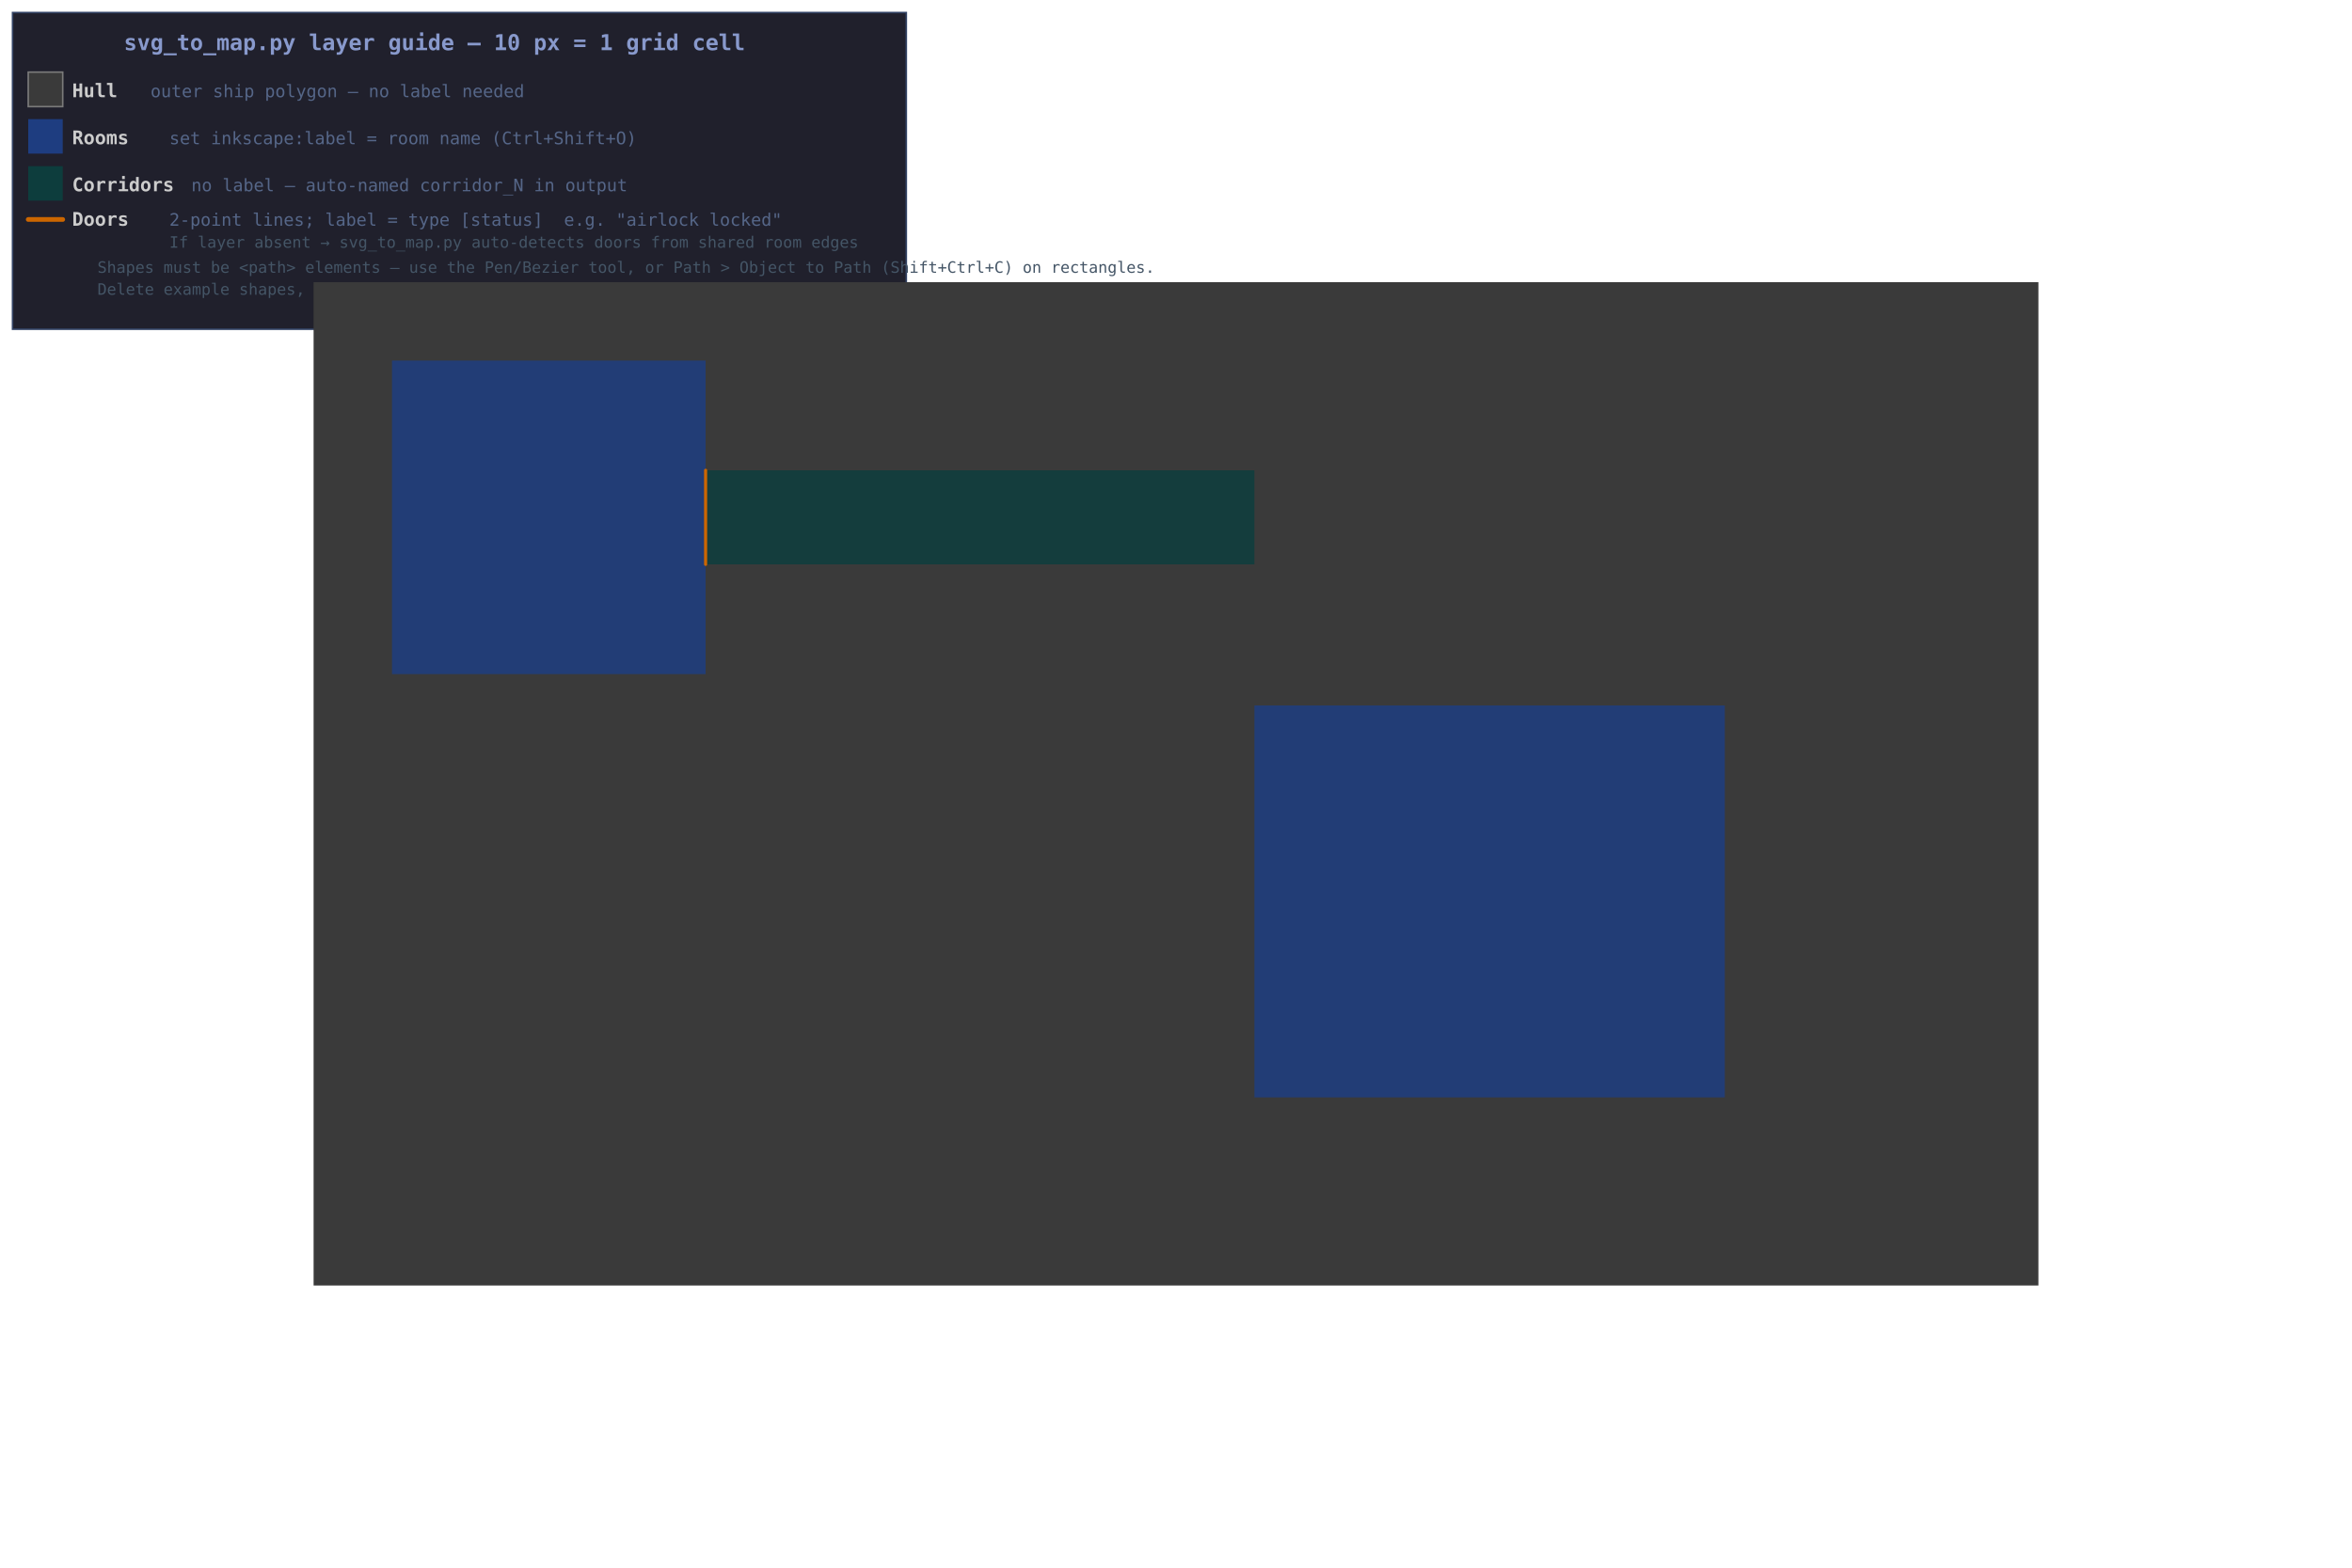
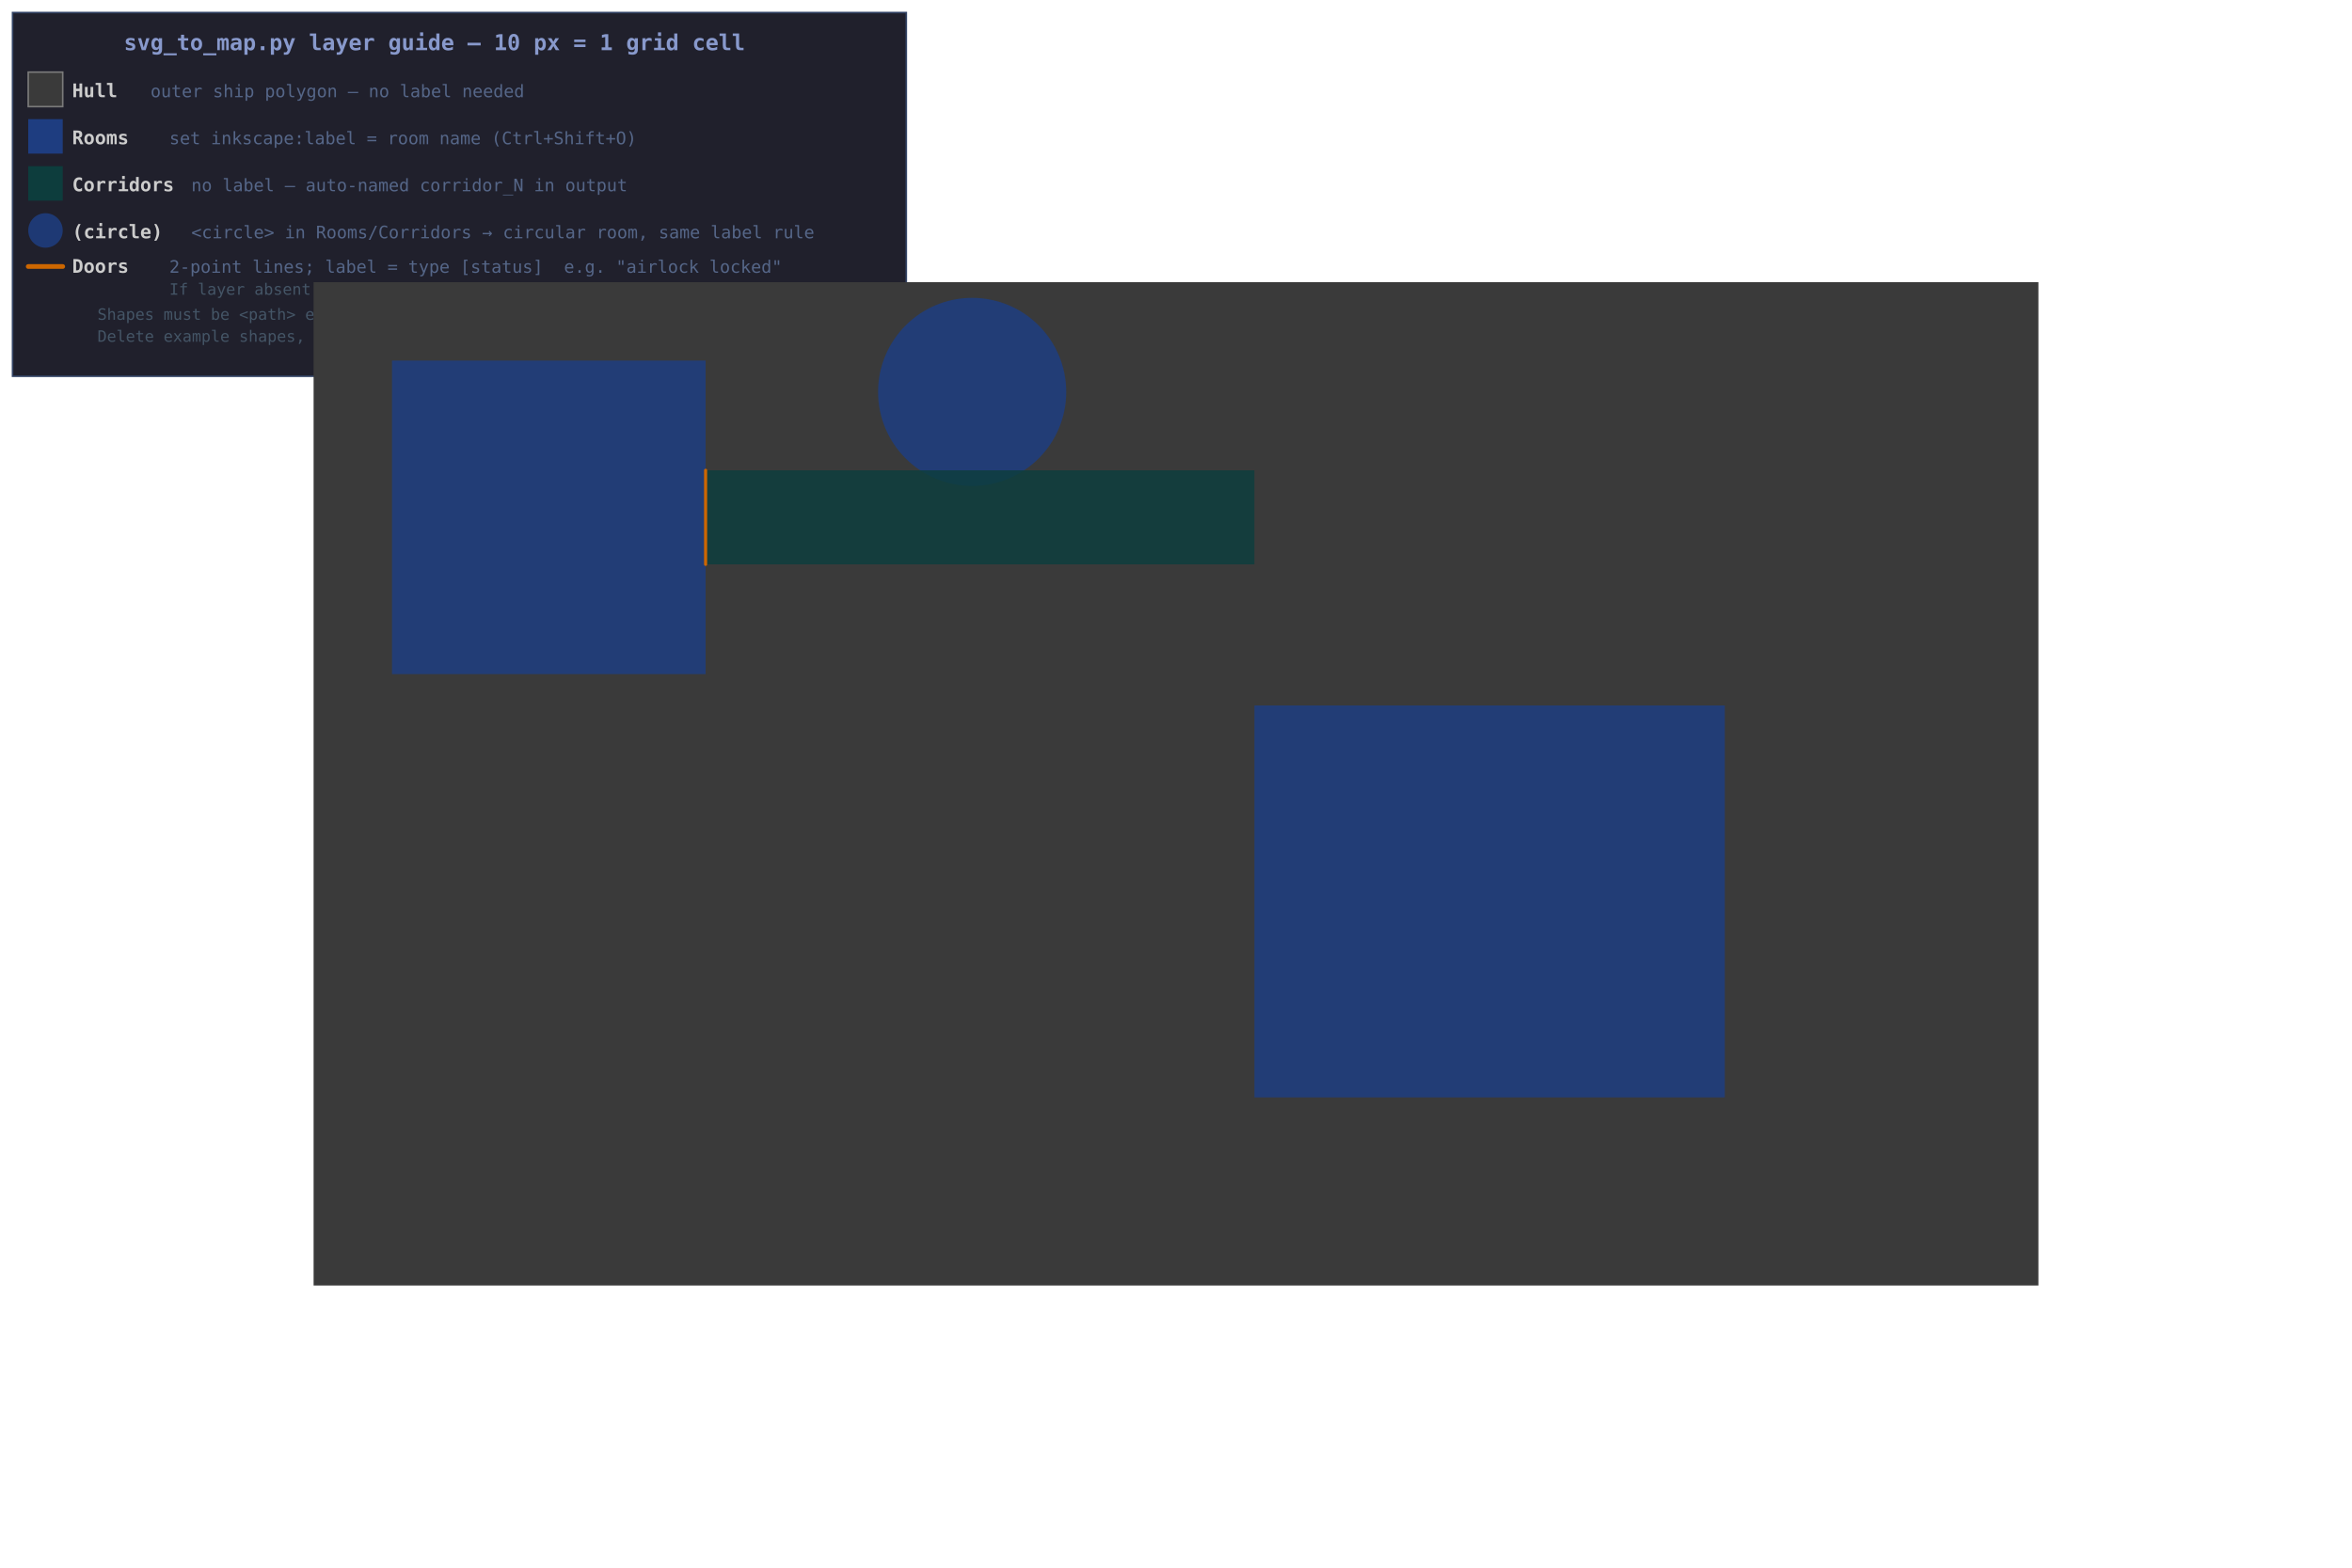
<svg xmlns="http://www.w3.org/2000/svg" width="1500px" height="1000px" viewBox="0 0 1500 1000" version="1.1" id="svg1" xml:space="preserve">
  <defs id="defs1" />
  <g id="layer_notes" style="display:inline">
-     <rect x="8" y="8" width="570" height="202" style="fill:#0d0d1a;fill-opacity:0.92;stroke:#334466;stroke-width:1" />
+     <rect x="8" y="8" width="570" height="232" style="fill:#0d0d1a;fill-opacity:0.92;stroke:#334466;stroke-width:1" />
    <text x="20" y="32" style="fill:#8899cc;font-size:14px;font-family:monospace;font-weight:bold">
      svg_to_map.py layer guide — 10 px = 1 grid cell
    </text>
    <rect x="18" y="46" width="22" height="22" style="fill:#3a3a3a;stroke:#7a7a7a;stroke-width:1" />
    <text x="46" y="62" style="fill:#cccccc;font-size:12px;font-family:monospace;font-weight:bold">Hull</text>
    <text x="96" y="62" style="fill:#556688;font-size:11px;font-family:monospace">outer ship polygon — no label needed</text>
    <rect x="18" y="76" width="22" height="22" style="fill:#1e3d80;stroke:none" />
    <text x="46" y="92" style="fill:#cccccc;font-size:12px;font-family:monospace;font-weight:bold">Rooms</text>
    <text x="108" y="92" style="fill:#556688;font-size:11px;font-family:monospace">set inkscape:label = room name (Ctrl+Shift+O)</text>
    <rect x="18" y="106" width="22" height="22" style="fill:#0d3d3d;stroke:none" />
    <text x="46" y="122" style="fill:#cccccc;font-size:12px;font-family:monospace;font-weight:bold">Corridors</text>
    <text x="122" y="122" style="fill:#556688;font-size:11px;font-family:monospace">no label — auto-named corridor_N in output</text>
-     <line x1="18" y1="140" x2="40" y2="140" style="stroke:#cc6600;stroke-width:3;stroke-linecap:round" />
-     <text x="46" y="144" style="fill:#cccccc;font-size:12px;font-family:monospace;font-weight:bold">Doors</text>
-     <text x="108" y="144" style="fill:#556688;font-size:11px;font-family:monospace">2-point lines; label = type [status]  e.g. "airlock locked"</text>
-     <text x="108" y="158" style="fill:#445566;font-size:10px;font-family:monospace">If layer absent → svg_to_map.py auto-detects doors from shared room edges</text>
-     <text x="20" y="174" style="fill:#445566;font-size:10px;font-family:monospace">
+     <circle cx="29" cy="147" r="11" style="fill:#1e3d80;fill-opacity:0.85;stroke:none" />
+     <text x="46" y="152" style="fill:#cccccc;font-size:12px;font-family:monospace;font-weight:bold">(circle)</text>
+     <text x="122" y="152" style="fill:#556688;font-size:11px;font-family:monospace">&lt;circle&gt; in Rooms/Corridors → circular room, same label rule</text>
+     <line x1="18" y1="170" x2="40" y2="170" style="stroke:#cc6600;stroke-width:3;stroke-linecap:round" />
+     <text x="46" y="174" style="fill:#cccccc;font-size:12px;font-family:monospace;font-weight:bold">Doors</text>
+     <text x="108" y="174" style="fill:#556688;font-size:11px;font-family:monospace">2-point lines; label = type [status]  e.g. "airlock locked"</text>
+     <text x="108" y="188" style="fill:#445566;font-size:10px;font-family:monospace">If layer absent → svg_to_map.py auto-detects doors from shared room edges</text>
+     <text x="20" y="204" style="fill:#445566;font-size:10px;font-family:monospace">
      Shapes must be &lt;path&gt; elements — use the Pen/Bezier tool, or Path &gt; Object to Path (Shift+Ctrl+C) on rectangles.
    </text>
-     <text x="20" y="188" style="fill:#445566;font-size:10px;font-family:monospace">
+     <text x="20" y="218" style="fill:#445566;font-size:10px;font-family:monospace">
      Delete example shapes, draw on the correct layer. Use the grid-scale flag if rooms have too many cells after conversion.
    </text>
  </g>
  <g id="layer_hull" style="display:inline">
    <rect id="hull_example" x="200" y="180" width="1100" height="640" style="fill:#3a3a3a;stroke:none" />
  </g>
  <g id="layer_rooms" style="display:inline">
-     <rect id="room_bridge" x="250" y="230" width="200" height="200" style="fill:#1e3d80;fill-opacity:0.85;stroke:none" />
-     <rect id="room_cargo" x="800" y="450" width="300" height="250" style="fill:#1e3d80;fill-opacity:0.85;stroke:none" />
+     <path id="room_bridge" d="M 250,230 L 450,230 L 450,430 L 250,430 Z" style="fill:#1e3d80;fill-opacity:0.85;stroke:none" />
+     <path id="room_cargo" d="M 800,450 L 1100,450 L 1100,700 L 800,700 Z" style="fill:#1e3d80;fill-opacity:0.85;stroke:none" />
+     <circle id="room_escape_pod" cx="620" cy="250" r="60" style="fill:#1e3d80;fill-opacity:0.85;stroke:none" />
  </g>
  <g id="layer_corridors" style="display:inline">
-     <rect id="corridor_example" x="450" y="300" width="350" height="60" style="fill:#0d3d3d;fill-opacity:0.85;stroke:none" />
+     <path id="corridor_example" d="M 450,300 L 800,300 L 800,360 L 450,360 Z" style="fill:#0d3d3d;fill-opacity:0.85;stroke:none" />
  </g>
  <g id="layer_doors" style="display:inline">
    <path id="door_example" d="M 450,300 L 450,360" style="fill:none;stroke:#cc6600;stroke-width:2;stroke-linecap:round" />
  </g>
</svg>
